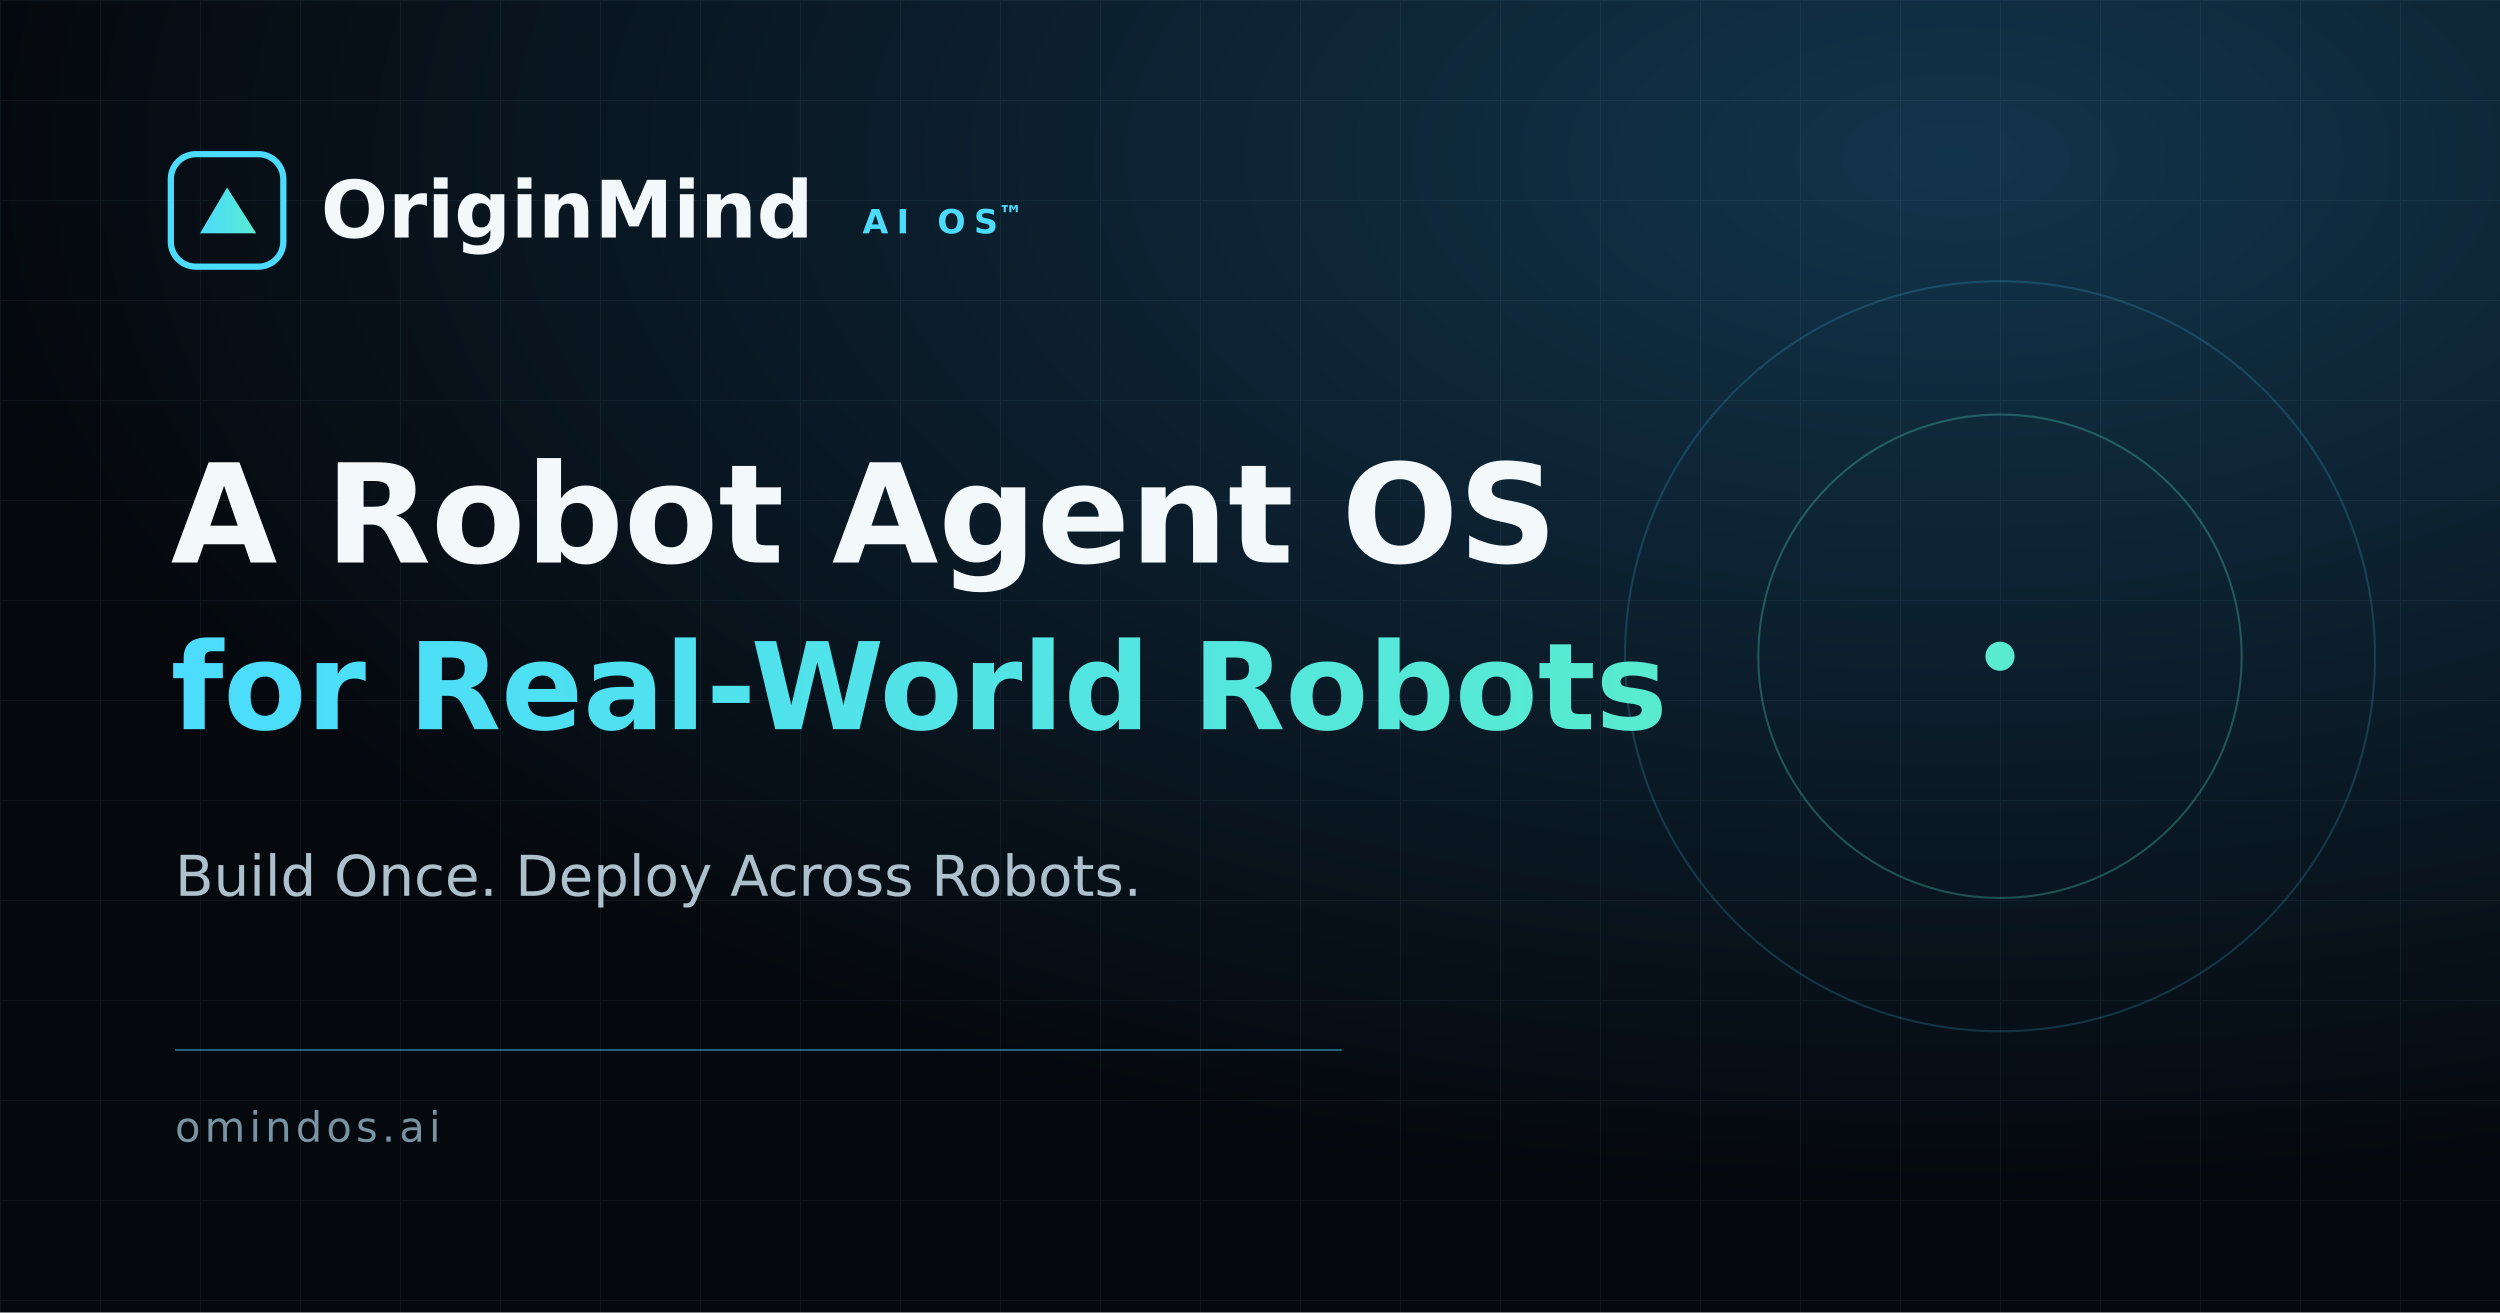
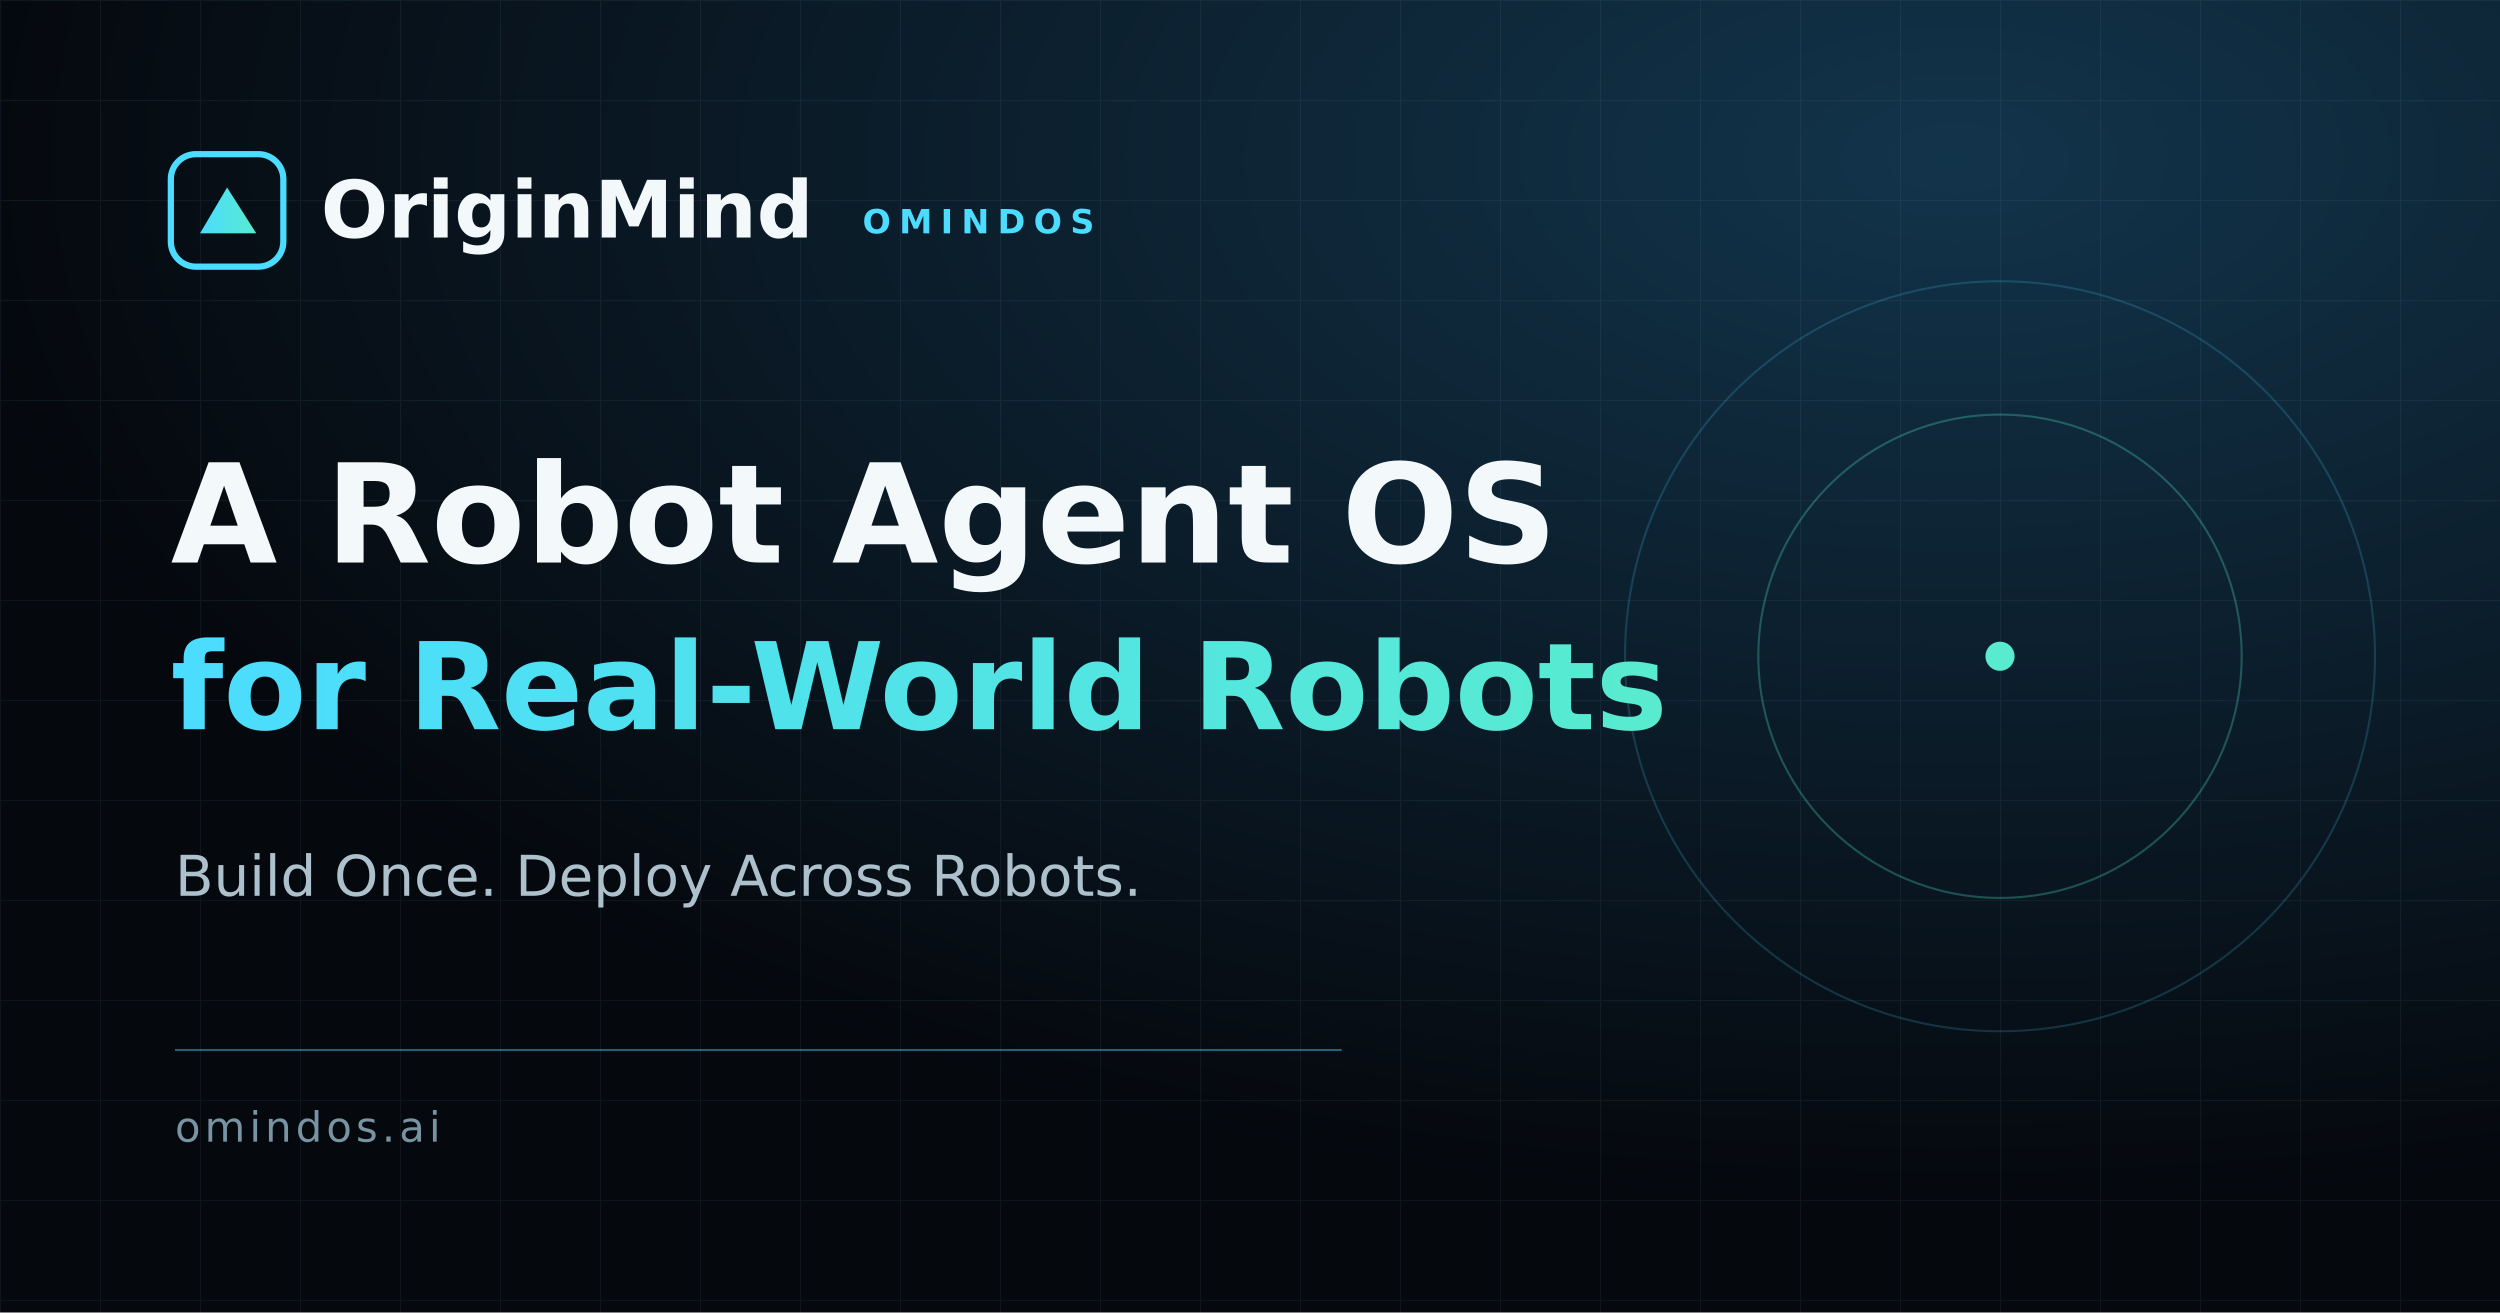
<svg xmlns="http://www.w3.org/2000/svg" width="1200" height="630" viewBox="0 0 1200 630">
  <defs>
    <radialGradient id="g" cx="78%" cy="12%" r="80%">
      <stop stop-color="#12344b" />
      <stop offset="1" stop-color="#05080d" />
    </radialGradient>
    <linearGradient id="a" x1="0" x2="1">
      <stop stop-color="#4bdcff" />
      <stop offset="1" stop-color="#58ebcf" />
    </linearGradient>
    <pattern id="grid" width="48" height="48" patternUnits="userSpaceOnUse">
      <path d="M48 0H0V48" fill="none" stroke="#8db8cf" stroke-opacity=".08" />
    </pattern>
  </defs>
  <rect width="1200" height="630" fill="url(#g)" />
  <rect width="1200" height="630" fill="url(#grid)" />
  <circle cx="960" cy="315" r="180" fill="none" stroke="#4bdcff" stroke-opacity=".18" />
  <circle cx="960" cy="315" r="116" fill="none" stroke="#58ebcf" stroke-opacity=".28" />
  <circle cx="960" cy="315" r="7" fill="#58ebcf" />
  <rect x="82" y="74" width="54" height="54" rx="12" fill="none" stroke="#4bdcff" stroke-width="3" />
  <path d="M96 112l13-22 14 22z" fill="url(#a)" />
  <text x="154" y="114" fill="#f3f8fb" font-family="DejaVu Sans, sans-serif" font-size="38" font-weight="700">OriginMind</text>
-   <text x="414" y="112" fill="#4bdcff" font-family="DejaVu Sans, sans-serif" font-size="16" font-weight="700" letter-spacing="4">AI OS<tspan baseline-shift="super" font-size="12" letter-spacing="0">™</tspan>
-   </text>
+   <text x="414" y="112" fill="#4bdcff" font-family="DejaVu Sans, sans-serif" font-size="16" font-weight="700" letter-spacing="4">OMINDOS</text>
  <text x="82" y="270" fill="#f3f8fb" font-family="DejaVu Sans, sans-serif" font-size="66" font-weight="700">A Robot Agent OS</text>
  <text x="82" y="350" fill="url(#a)" font-family="DejaVu Sans, sans-serif" font-size="58" font-weight="700">for Real-World Robots</text>
  <text x="84" y="430" fill="#adc1cd" font-family="DejaVu Sans, sans-serif" font-size="27">Build Once. Deploy Across Robots.</text>
  <path d="M84 504h560" stroke="#4bdcff" stroke-opacity=".42" />
  <text x="84" y="548" fill="#7893a2" font-family="DejaVu Sans, sans-serif" font-size="20" letter-spacing="2">omindos.ai</text>
</svg>
